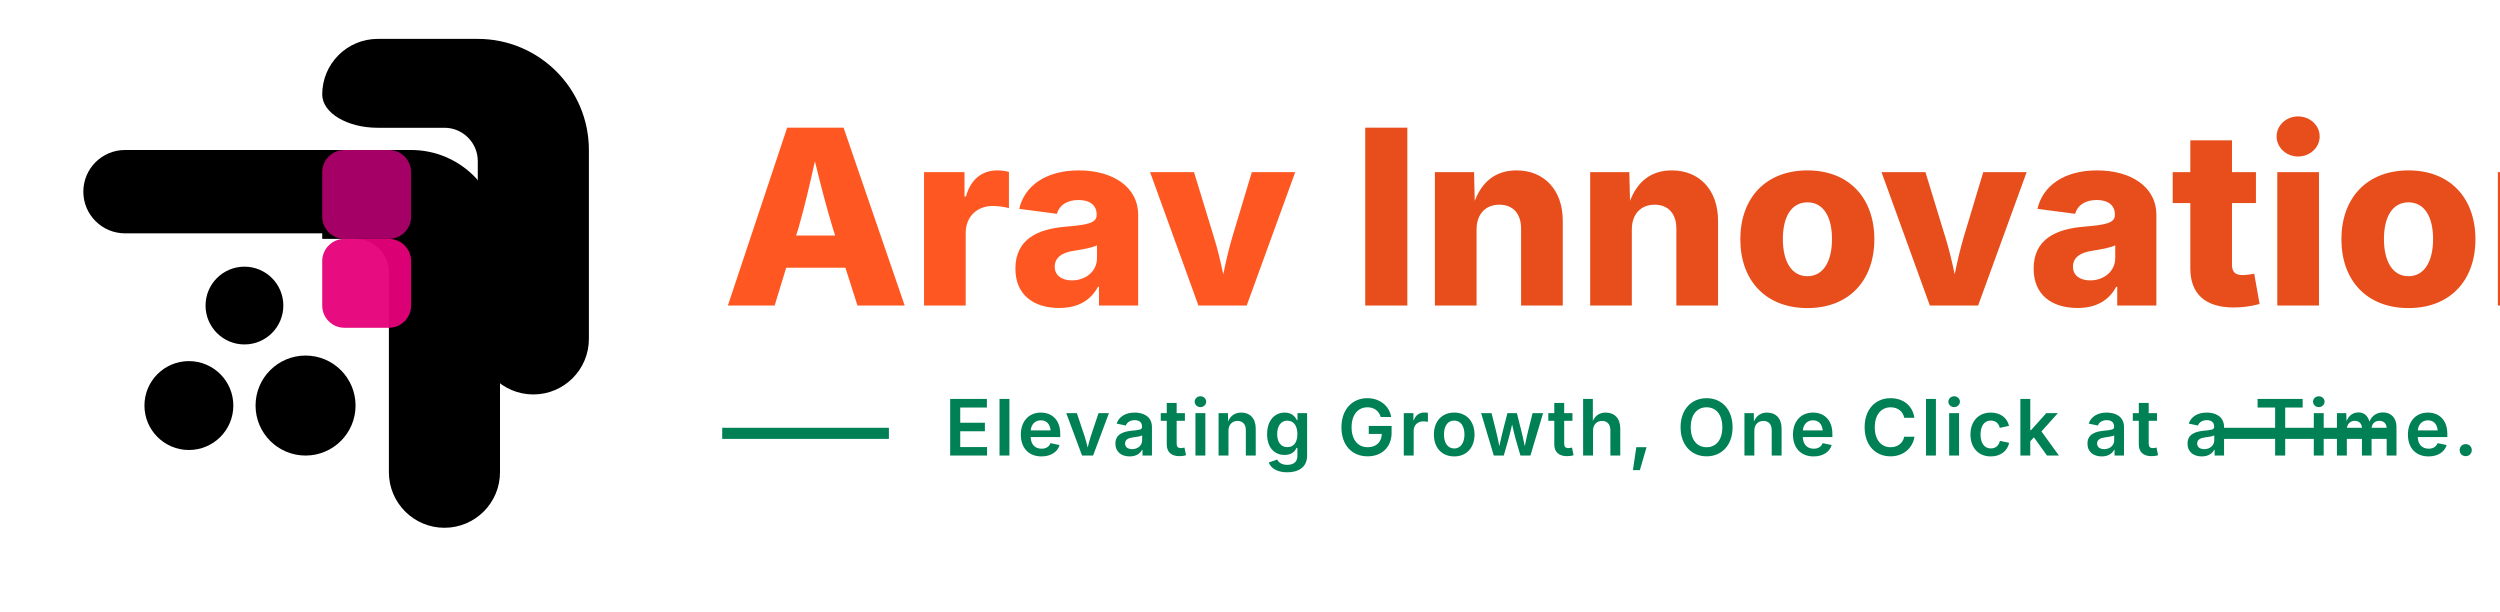
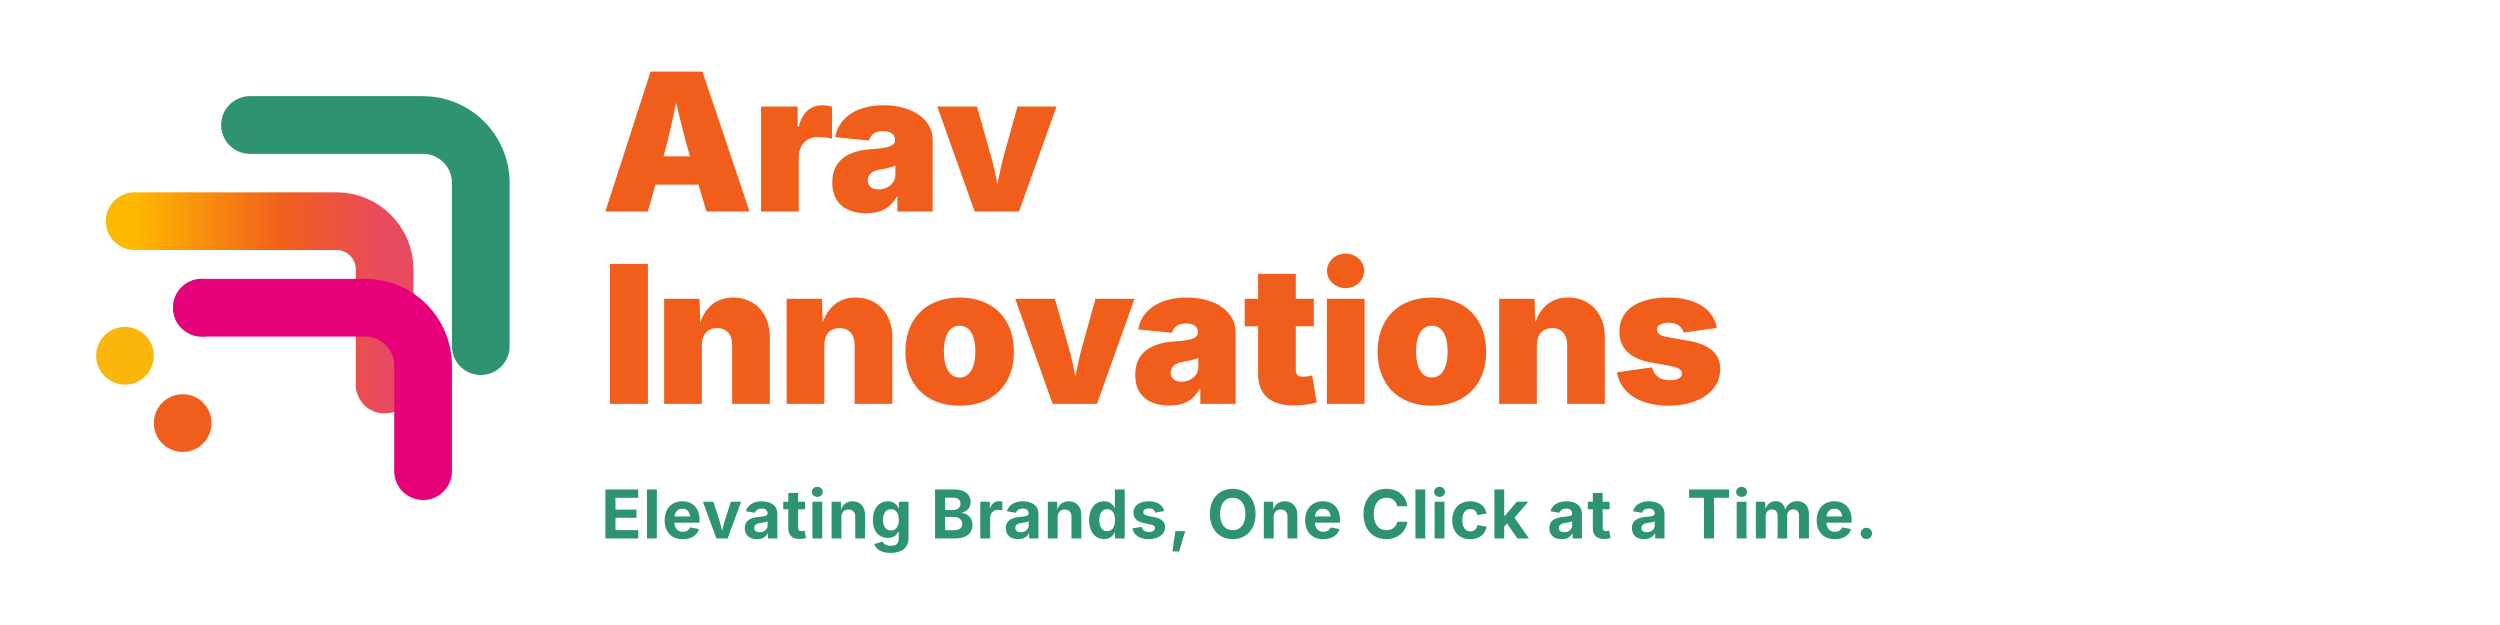
- <svg xmlns="http://www.w3.org/2000/svg" viewBox="0 0 450 110" fill="none">
+ <svg xmlns="http://www.w3.org/2000/svg" viewBox="0 0 520 130" fill="none">
  <defs>
-     <linearGradient id="arav-orange" x1="0%" y1="0%" x2="100%" y2="0%">
-       <stop offset="0%" stopColor="#FFB800" />
-       <stop offset="60%" stopColor="#FF6B00" />
-       <stop offset="100%" stopColor="#E84A5F" />
+     <linearGradient id="logo-orange-grad" x1="0%" y1="0%" x2="100%" y2="0%">
+       <stop offset="0%" stop-color="#FFB800" />
+       <stop offset="60%" stop-color="#f15e1c" />
+       <stop offset="100%" stop-color="#E84A5F" />
    </linearGradient>
-     <linearGradient id="arav-green" x1="0%" y1="0%" x2="100%" y2="100%">
-       <stop offset="0%" stopColor="#00D287" />
-       <stop offset="50%" stopColor="#00A86B" />
-       <stop offset="100%" stopColor="#008055" />
-     </linearGradient>
-     <linearGradient id="arav-purple" x1="0%" y1="0%" x2="0%" y2="100%">
-       <stop offset="0%" stopColor="#E6007A" />
-       <stop offset="50%" stopColor="#BD00FF" />
-       <stop offset="100%" stopColor="#FF2E93" />
-     </linearGradient>
-     <radialGradient id="arav-dot-yellow" cx="50%" cy="50%" r="50%">
-       <stop offset="0%" stopColor="#FFE600" />
-       <stop offset="100%" stopColor="#FF9900" />
-     </radialGradient>
-     <radialGradient id="arav-dot-orange" cx="50%" cy="50%" r="50%">
-       <stop offset="0%" stopColor="#FF7A00" />
-       <stop offset="100%" stopColor="#E84000" />
-     </radialGradient>
-     <radialGradient id="arav-dot-magenta" cx="50%" cy="50%" r="50%">
-       <stop offset="0%" stopColor="#FF2E93" />
-       <stop offset="100%" stopColor="#B5007A" />
-     </radialGradient>
  </defs>
-   <g transform="translate(10, 5)">
-     <rect x="5" y="22" width="62" height="15" rx="7.5" fill="url(#arav-orange)" />
-     <path d="M48 12C48 6.477 52.477 2 58 2H76C87.046 2 96 10.954 96 22V56C96 61.523 91.523 66 86 66C80.477 66 76 61.523 76 56V24C76 20.686 73.314 18 70 18H58C52.477 18 48 15.314 48 12Z" fill="url(#arav-green)" />
-     <path d="M48 22H64C72.837 22 80 29.163 80 38V80C80 85.523 75.523 90 70 90C64.477 90 60 85.523 60 80V44C60 40.686 57.314 38 54 38H48V22Z" fill="url(#arav-purple)" />
-     <rect x="48" y="22" width="16" height="16" rx="4" fill="#C20078" fill-opacity="0.85" />
-     <rect x="48" y="38" width="16" height="16" rx="4" fill="#E6007A" fill-opacity="0.95" />
-     <circle cx="34" cy="50" r="7" fill="url(#arav-dot-magenta)" />
-     <circle cx="24" cy="68" r="8" fill="url(#arav-dot-yellow)" />
-     <circle cx="45" cy="68" r="9" fill="url(#arav-dot-orange)" />
+ 
+   {/* Left Brand Emblem */}
+   <g transform="translate(10, 10)">
+     {/* Top-Right Green Corner */}
+     <path d="M 42 16 H 78 C 84.6 16 90 21.4 90 28 V 62" stroke="#2e936f" stroke-width="12" stroke-linecap="round" stroke-linejoin="round" />
+     
+     {/* Middle Orange Arrow Bar */}
+     <path d="M 18 36 H 60 C 65.5 36 70 40.5 70 46 V 70" stroke="url(#logo-orange-grad)" stroke-width="12" stroke-linecap="round" stroke-linejoin="round" />
+ 
+     {/* Magenta/Pink Corner */}
+     <path d="M 32 54 H 66 C 72.6 54 78 59.4 78 66 V 88" stroke="#e6007a" stroke-width="12" stroke-linecap="round" stroke-linejoin="round" />
+ 
+     {/* 3 Dots */}
+     <circle cx="32" cy="54" r="6" fill="#e6007a" />
+     <circle cx="28" cy="78" r="6" fill="#f15e1c" />
+     <circle cx="16" cy="64" r="6" fill="#fab60a" />
  </g>
-   <text x="130" y="55" font-family="Plus Jakarta Sans, Inter, sans-serif" font-weight="800" font-size="44" fill="#FF5722">Arav <tspan fill="#E84E1B">Innovations</tspan>
-   </text>
-   <line x1="130" y1="78" x2="160" y2="78" stroke="#008055" stroke-width="2" />
-   <text x="170" y="82" font-family="Inter, sans-serif" font-weight="600" font-size="14" fill="#008055" letter-spacing="0.5">Elevating Growth, One Click at a Time.</text>
-   <line x1="400" y1="78" x2="430" y2="78" stroke="#008055" stroke-width="2" />
+ 
+   {/* Right Wordmark Typography */}
+   <g transform="translate(125, 0)">
+     <text x="0" y="44" font-family="'Plus Jakarta Sans', 'Inter', system-ui, sans-serif" font-weight="900" font-size="40" fill="#f15e1c" letter-spacing="-0.5">Arav</text>
+     <text x="0" y="84" font-family="'Plus Jakarta Sans', 'Inter', system-ui, sans-serif" font-weight="900" font-size="40" fill="#f15e1c" letter-spacing="-0.5">Innovations</text>
+     <text x="0" y="112" font-family="'Inter', system-ui, sans-serif" font-weight="700" font-size="14" fill="#2e936f" letter-spacing="0.2">Elevating Brands, One Click at a Time.</text>
+   </g>
</svg>
